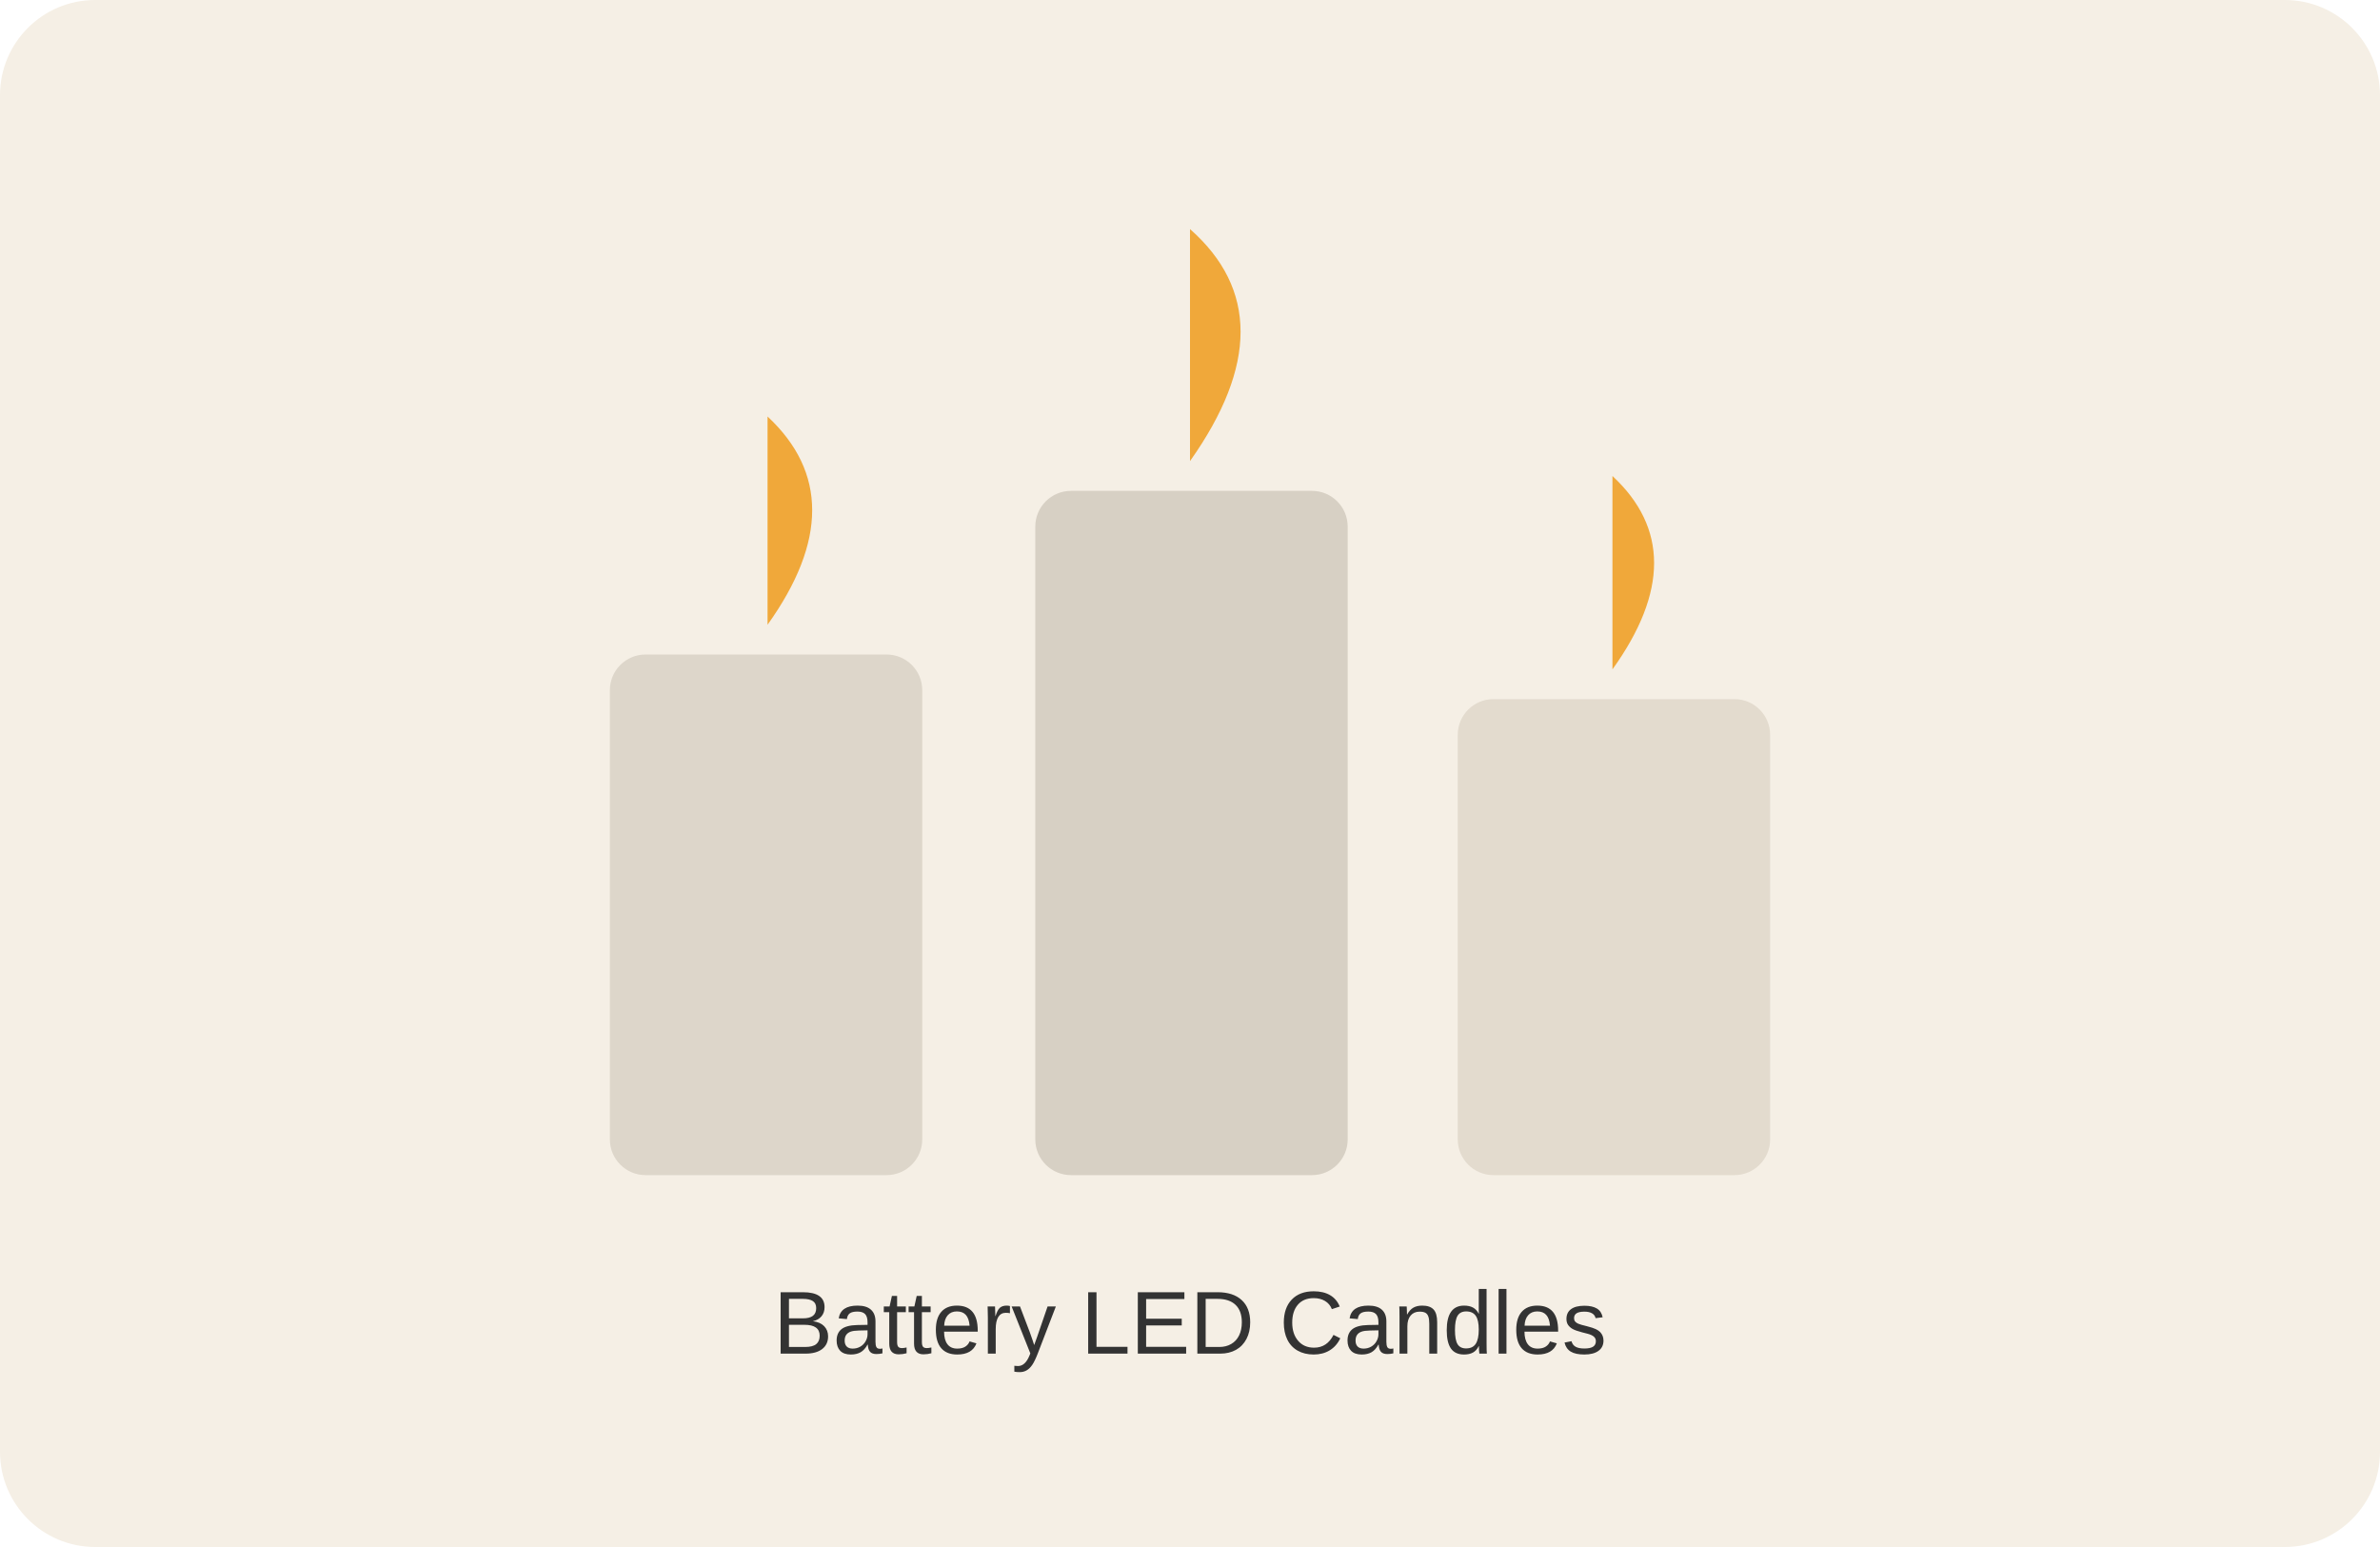
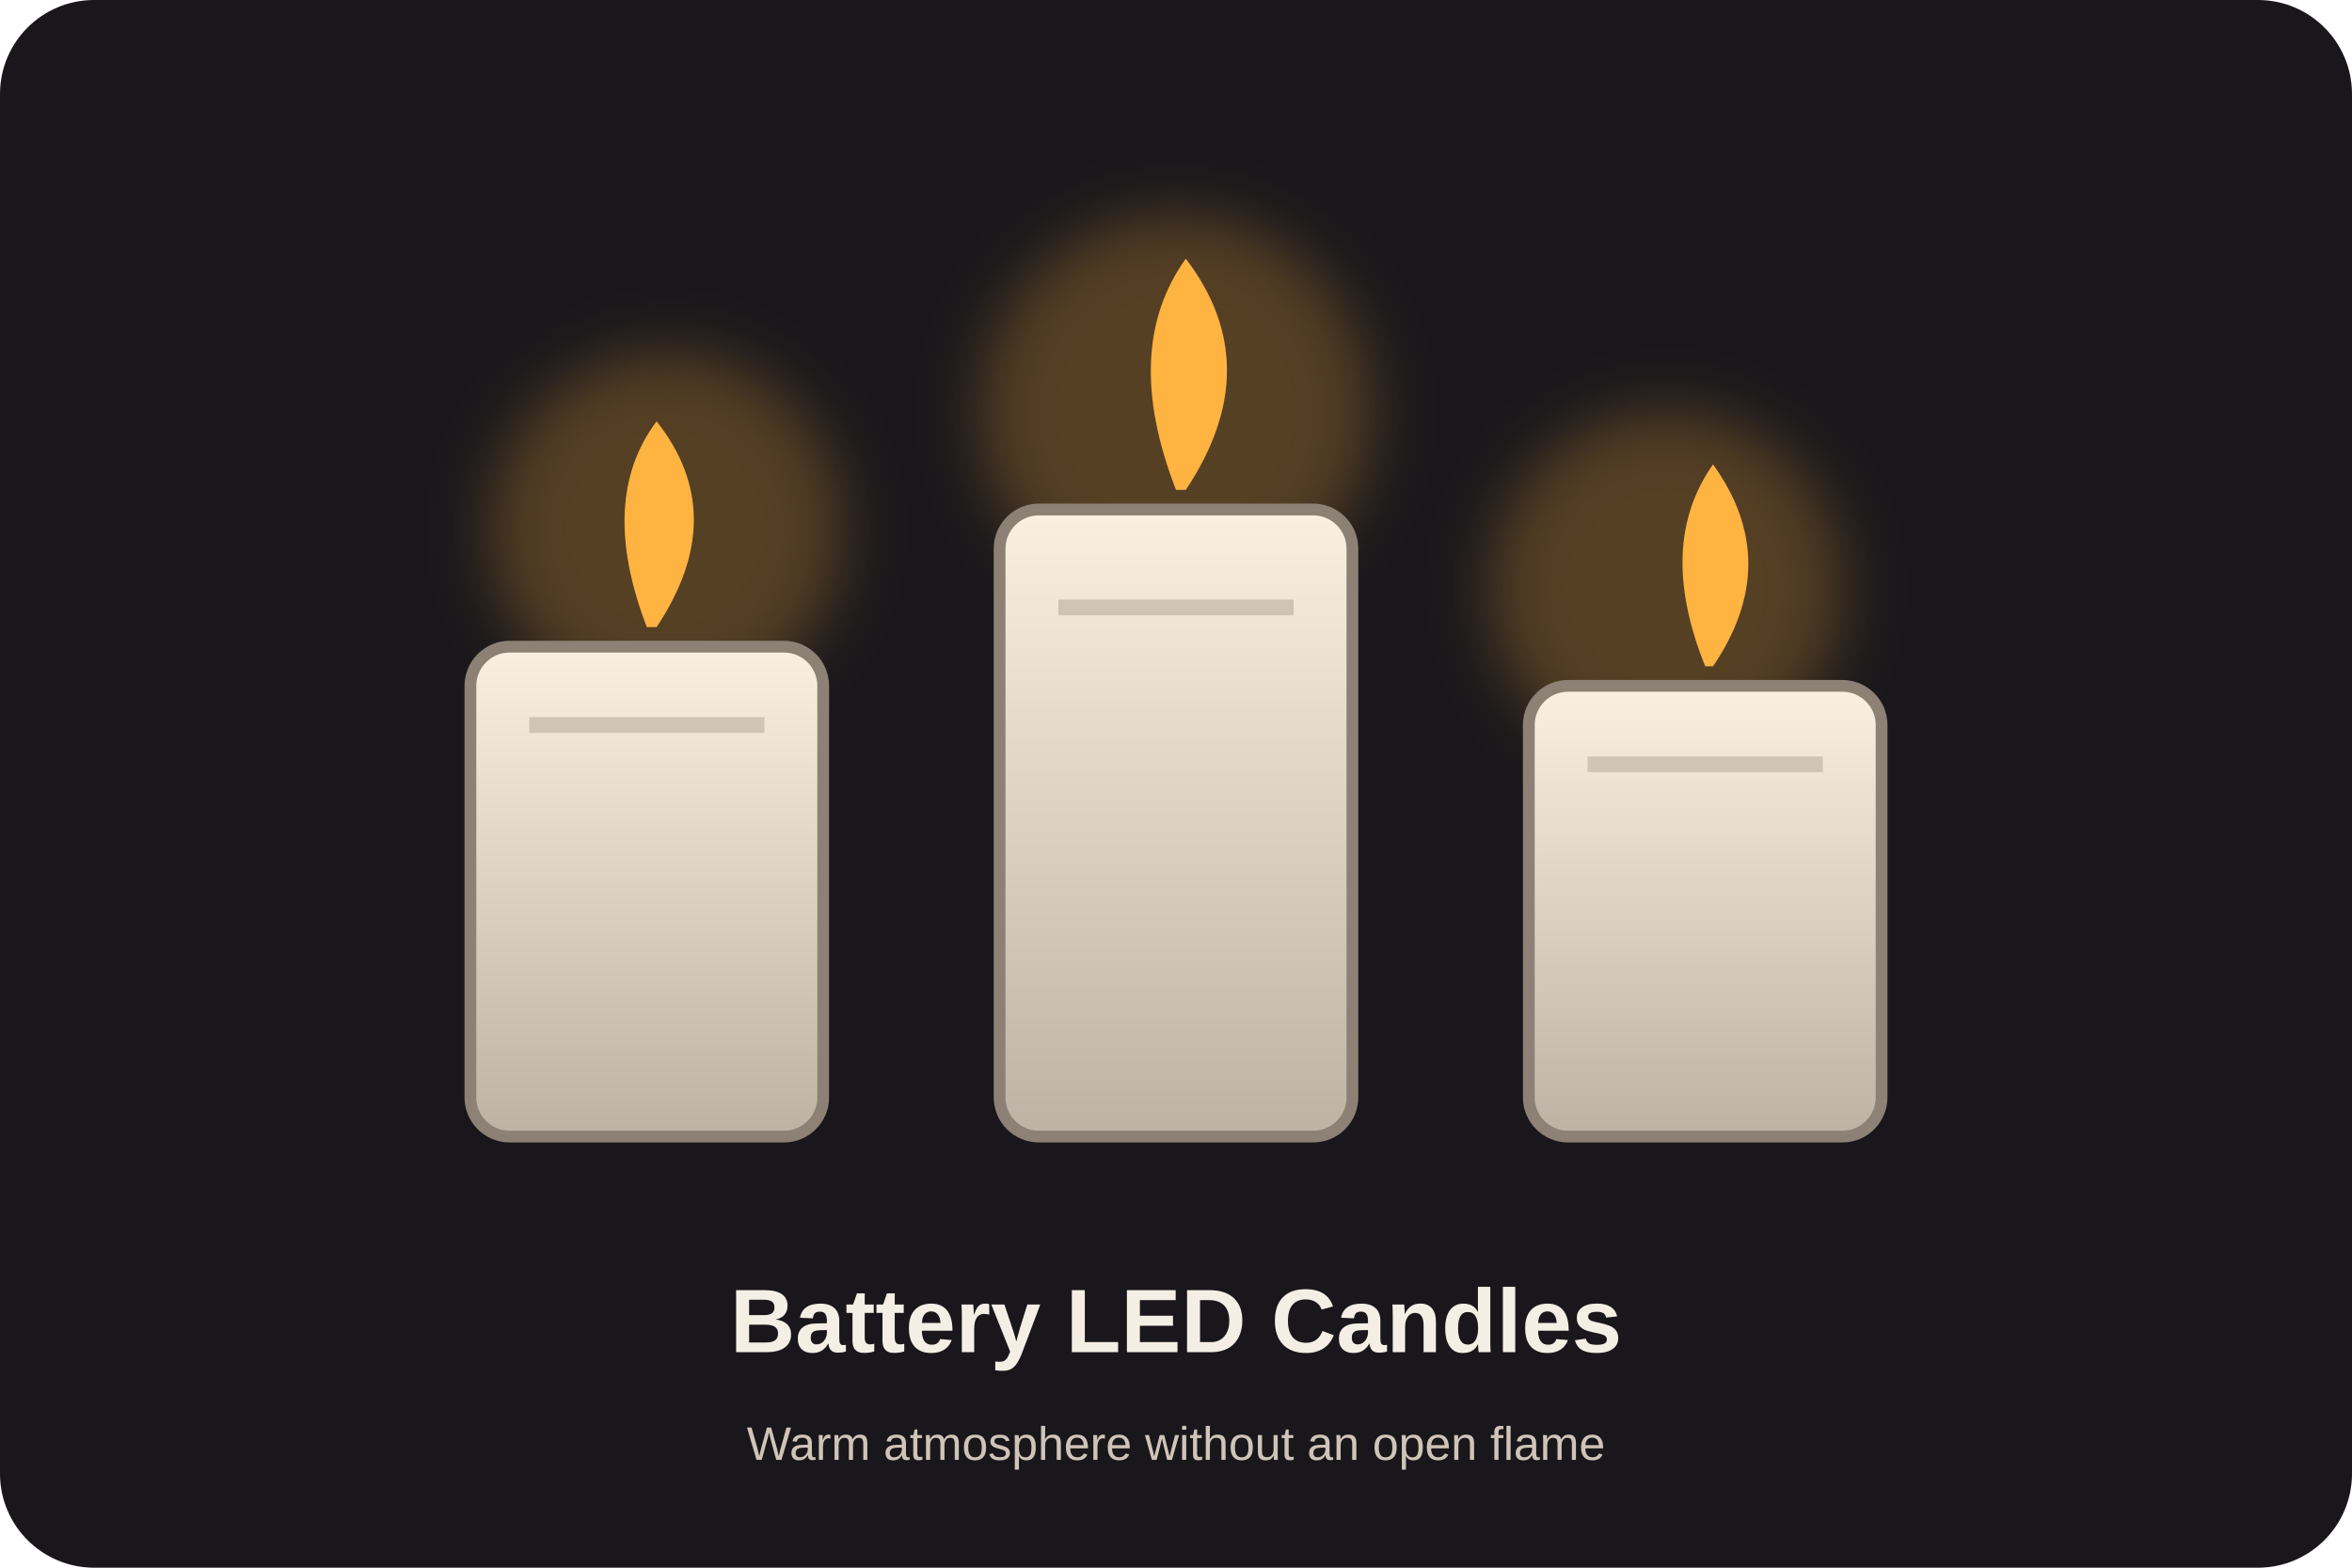
- <svg xmlns="http://www.w3.org/2000/svg" viewBox="0 0 800 520">
-   <rect width="800" height="520" rx="32" fill="#f5efe5" />
-   <rect x="205" y="220" width="105" height="175" rx="12" fill="#ddd6ca" />
-   <rect x="348" y="165" width="105" height="230" rx="12" fill="#d7d0c4" />
-   <rect x="490" y="235" width="105" height="160" rx="12" fill="#e3dbce" />
-   <path d="M258 210q0-48 0-70 30 28 0 70M400 155q0-55 0-78 34 30 0 78M542 225q0-43 0-65 28 26 0 65" fill="#f0a83a" />
-   <text x="400" y="455" text-anchor="middle" font-family="Arial" font-size="30" fill="#333">Battery LED Candles</text>
+ <svg xmlns="http://www.w3.org/2000/svg" viewBox="0 0 1200 800">
+   <defs>
+     <linearGradient id="c" x2="0" y2="1">
+       <stop stop-color="#f9f0df" />
+       <stop offset="1" stop-color="#bdb3a4" />
+     </linearGradient>
+     <filter id="glow">
+       <feGaussianBlur stdDeviation="16" />
+     </filter>
+   </defs>
+   <rect width="1200" height="800" rx="48" fill="#19171b" />
+   <g fill="#f2a83b" opacity=".28" filter="url(#glow)">
+     <circle cx="340" cy="270" r="90" />
+     <circle cx="600" cy="210" r="100" />
+     <circle cx="850" cy="300" r="90" />
+   </g>
+   <g fill="url(#c)" stroke="#8c8174" stroke-width="6">
+     <rect x="240" y="330" width="180" height="250" rx="20" />
+     <rect x="510" y="260" width="180" height="320" rx="20" />
+     <rect x="780" y="350" width="180" height="230" rx="20" />
+   </g>
+   <g fill="#ffb341">
+     <path d="M330 320q-25-65 5-105 38 48 0 105z" />
+     <path d="M600 250q-28-72 5-118 42 55 0 118z" />
+     <path d="M870 340q-25-62 4-103 36 50 0 103z" />
+   </g>
+   <g stroke="#d0c4b4" stroke-width="8" fill="none">
+     <path d="M270 370h120M540 310h120M810 390h120" />
+   </g>
+   <text x="600" y="690" text-anchor="middle" font-family="Arial,sans-serif" font-size="46" font-weight="700" fill="#f5eee4">Battery LED Candles</text>
+   <text x="600" y="745" text-anchor="middle" font-family="Arial,sans-serif" font-size="24" fill="#cfc4b8">Warm atmosphere without an open flame</text>
</svg>
